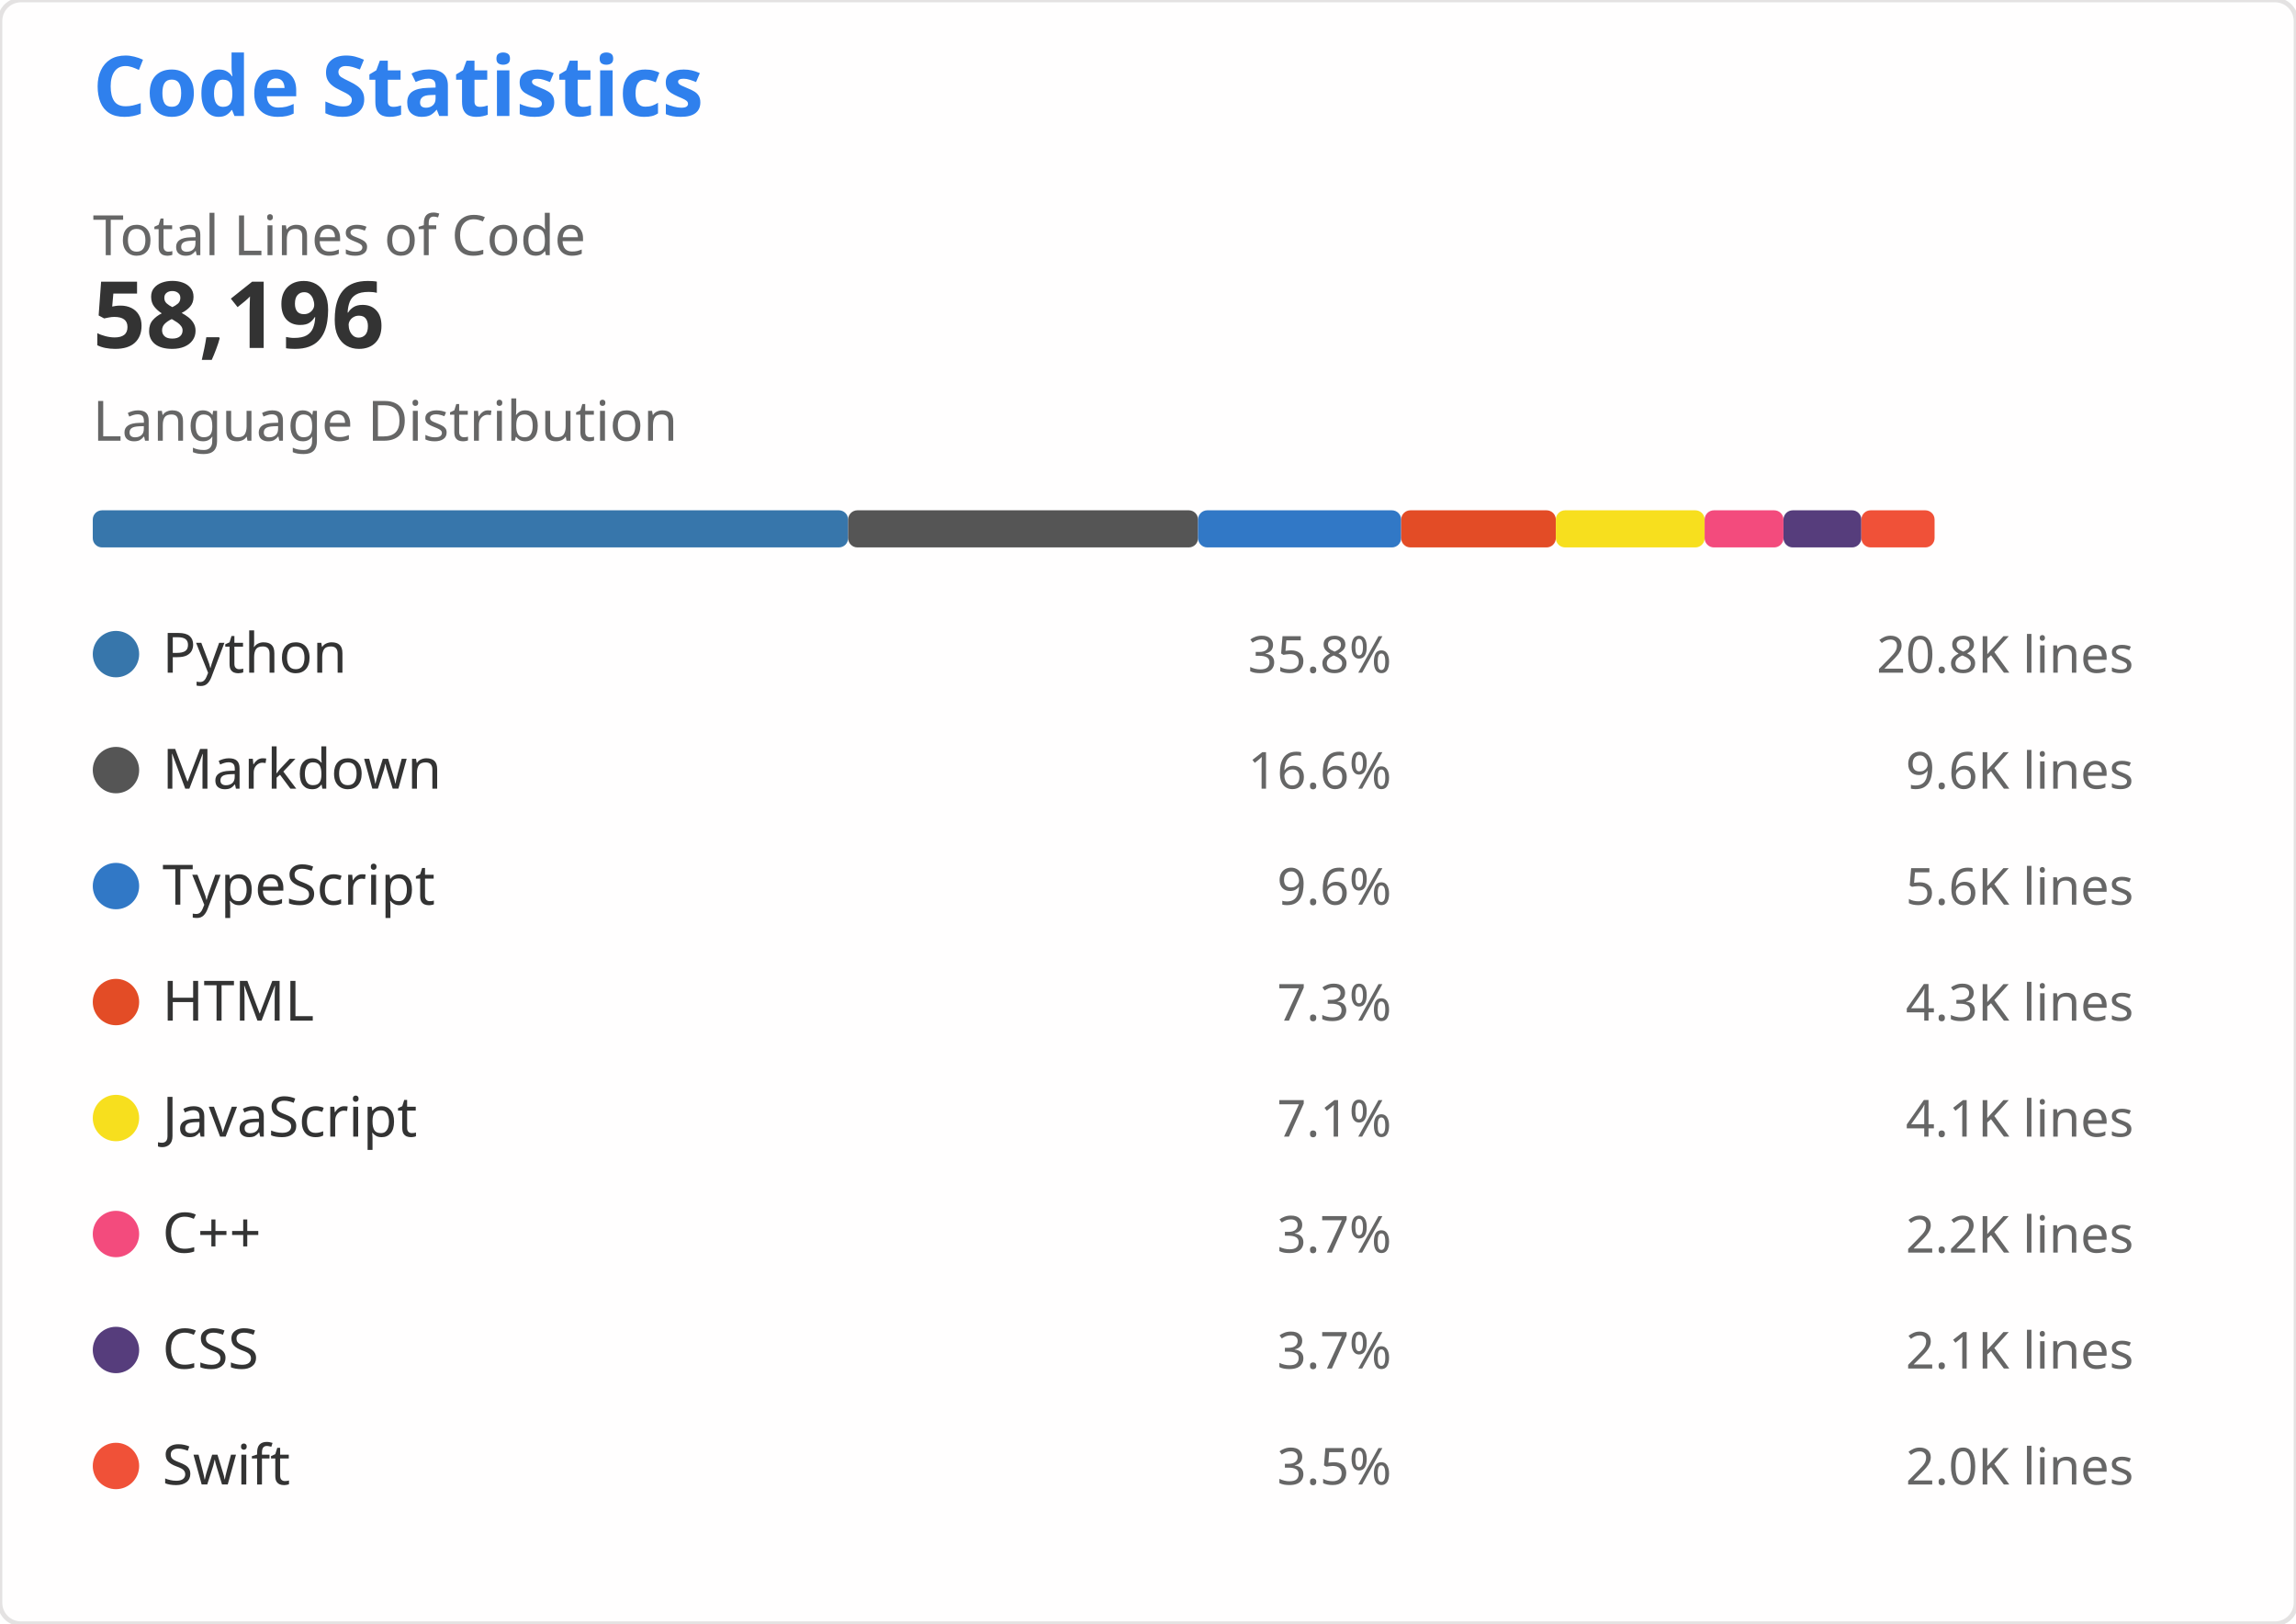
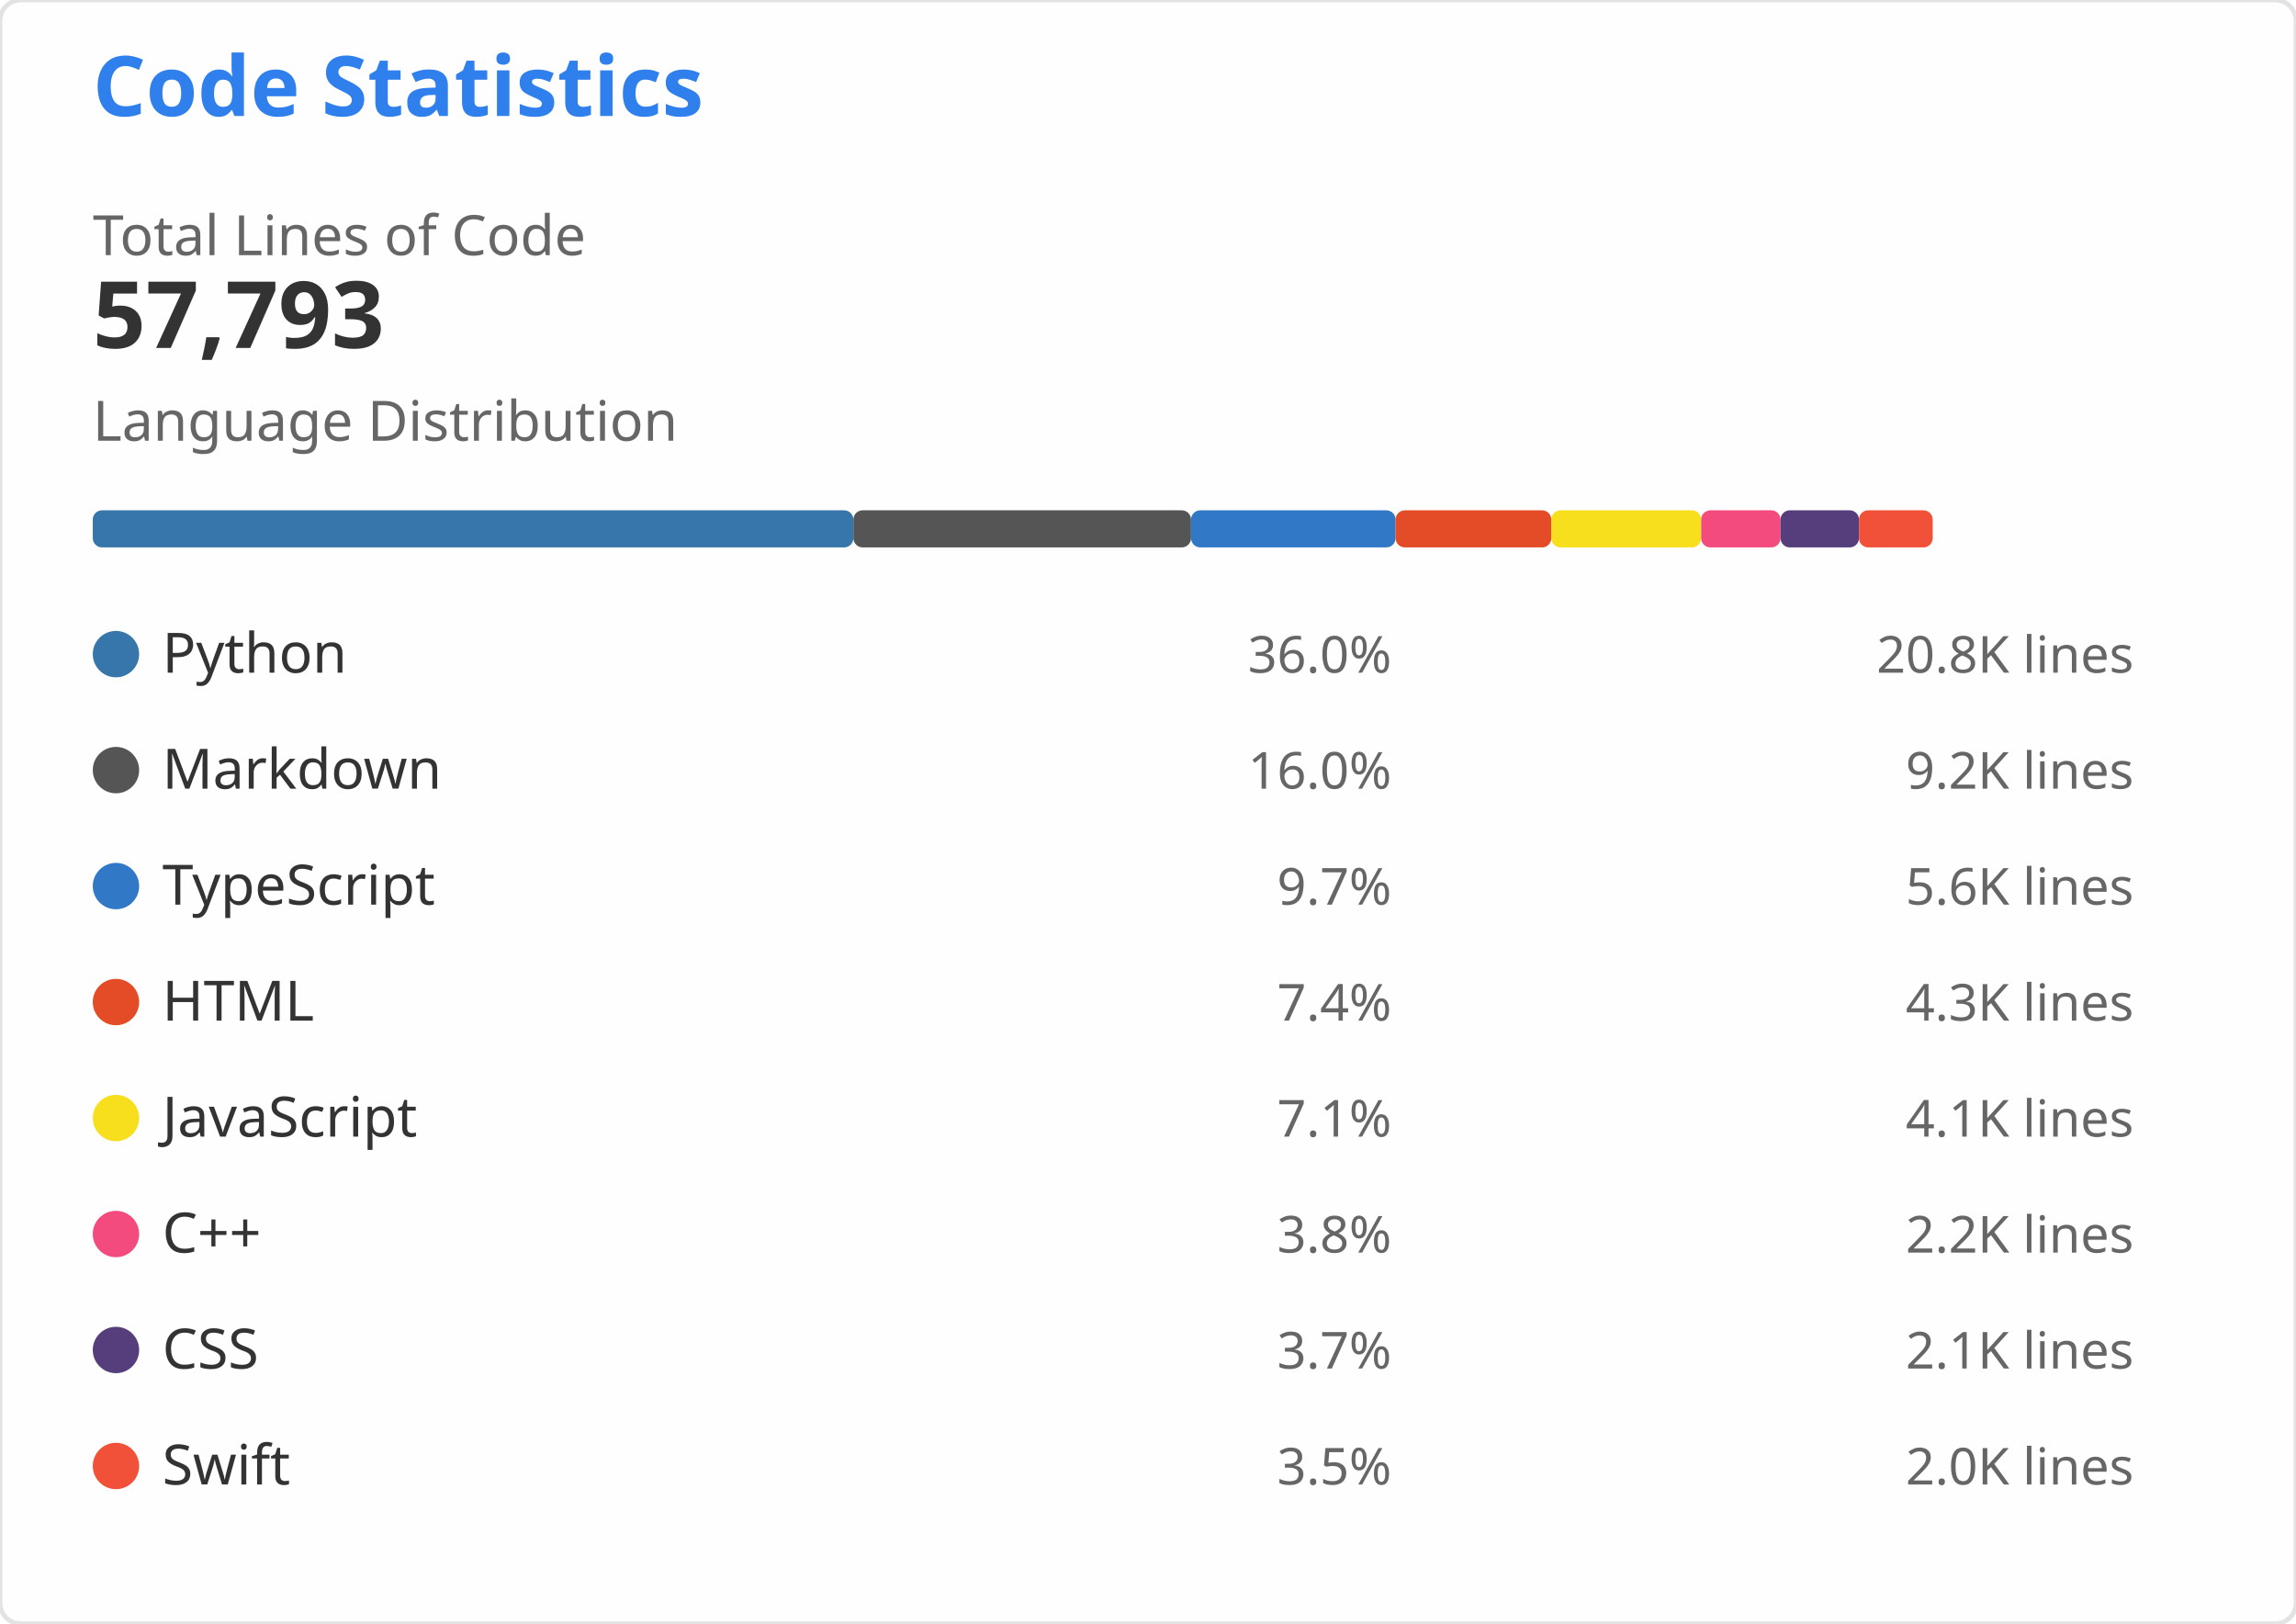
<svg xmlns="http://www.w3.org/2000/svg" width="495" height="350" viewBox="0 0 495 350" role="img" aria-labelledby="descId">
  <style>
    .header { font: 600 18px 'Segoe UI', Ubuntu, Sans-Serif; fill: #2f80ed }
    .stat-value { font: 600 20px 'Segoe UI', Ubuntu, Sans-Serif; fill: #333 }
    .stat-label { font: 400 12px 'Segoe UI', Ubuntu, Sans-Serif; fill: #666 }
    .lang-name { font: 400 12px 'Segoe UI', Ubuntu, Sans-Serif; fill: #333 }
    .lang-percent { font: 400 11px 'Segoe UI', Ubuntu, Sans-Serif; fill: #666 }
    .lang-lines { font: 400 11px 'Segoe UI', Ubuntu, monospace; fill: #666 }
  </style>
  <rect width="495" height="350" fill="#fffefe" rx="4.5" stroke="#e4e2e2" stroke-width="1" />
  <g transform="translate(20, 25)">
    <text x="0" y="0" class="header">Code Statistics</text>
    <g transform="translate(0, 30)">
      <text x="0" y="0" class="stat-label">Total Lines of Code</text>
-       <text x="0" y="20" class="stat-value">58,196</text>
+       <text x="0" y="20" class="stat-value">57,793</text>
    </g>
    <g transform="translate(0, 70)">
      <text x="0" y="0" class="stat-label">Language Distribution</text>
      <g transform="translate(0, 15)">
-         <rect x="0" y="0" width="162.85" height="8" fill="#3776AB" rx="2" />
-         <rect x="162.85" y="0" width="75.44" height="8" fill="#555555" rx="2" />
-         <rect x="238.289" y="0" width="43.791" height="8" fill="#3178C6" rx="2" />
-         <rect x="282.08" y="0" width="33.346" height="8" fill="#E34C26" rx="2" />
-         <rect x="315.426" y="0" width="32.079" height="8" fill="#F7DF1E" rx="2" />
-         <rect x="347.505" y="0" width="16.997" height="8" fill="#F34B7D" rx="2" />
-         <rect x="364.502" y="0" width="16.794" height="8" fill="#563D7C" rx="2" />
-         <rect x="381.296" y="0" width="15.785" height="8" fill="#F05138" rx="2" />
+         <rect x="0" y="0" width="163.985" height="8" fill="#3776AB" rx="2" />
+         <rect x="163.985" y="0" width="72.793" height="8" fill="#555555" rx="2" />
+         <rect x="236.778" y="0" width="44.096" height="8" fill="#3178C6" rx="2" />
+         <rect x="280.875" y="0" width="33.578" height="8" fill="#E34C26" rx="2" />
+         <rect x="314.453" y="0" width="32.303" height="8" fill="#F7DF1E" rx="2" />
+         <rect x="346.755" y="0" width="17.116" height="8" fill="#F34B7D" rx="2" />
+         <rect x="363.871" y="0" width="16.911" height="8" fill="#563D7C" rx="2" />
+         <rect x="380.782" y="0" width="15.895" height="8" fill="#F05138" rx="2" />
      </g>
    </g>
    <g transform="translate(0, 110)">
      <g transform="translate(0, 0)">
        <circle cx="5" cy="6" r="5" fill="#3776AB" />
        <text x="15" y="10" class="lang-name">Python</text>
-         <text x="280" y="10" class="lang-percent" text-anchor="end">35.8%</text>
+         <text x="280" y="10" class="lang-percent" text-anchor="end">36.0%</text>
        <text x="440" y="10" class="lang-lines" text-anchor="end">20.8K lines</text>
      </g>
      <g transform="translate(0, 25)">
        <circle cx="5" cy="6" r="5" fill="#555555" />
        <text x="15" y="10" class="lang-name">Markdown</text>
-         <text x="280" y="10" class="lang-percent" text-anchor="end">16.6%</text>
-         <text x="440" y="10" class="lang-lines" text-anchor="end">9.6K lines</text>
+         <text x="280" y="10" class="lang-percent" text-anchor="end">16.0%</text>
+         <text x="440" y="10" class="lang-lines" text-anchor="end">9.2K lines</text>
      </g>
      <g transform="translate(0, 50)">
        <circle cx="5" cy="6" r="5" fill="#3178C6" />
        <text x="15" y="10" class="lang-name">TypeScript</text>
-         <text x="280" y="10" class="lang-percent" text-anchor="end">9.6%</text>
+         <text x="280" y="10" class="lang-percent" text-anchor="end">9.7%</text>
        <text x="440" y="10" class="lang-lines" text-anchor="end">5.6K lines</text>
      </g>
      <g transform="translate(0, 75)">
        <circle cx="5" cy="6" r="5" fill="#E34C26" />
        <text x="15" y="10" class="lang-name">HTML</text>
-         <text x="280" y="10" class="lang-percent" text-anchor="end">7.3%</text>
+         <text x="280" y="10" class="lang-percent" text-anchor="end">7.4%</text>
        <text x="440" y="10" class="lang-lines" text-anchor="end">4.3K lines</text>
      </g>
      <g transform="translate(0, 100)">
        <circle cx="5" cy="6" r="5" fill="#F7DF1E" />
        <text x="15" y="10" class="lang-name">JavaScript</text>
        <text x="280" y="10" class="lang-percent" text-anchor="end">7.1%</text>
        <text x="440" y="10" class="lang-lines" text-anchor="end">4.1K lines</text>
      </g>
      <g transform="translate(0, 125)">
        <circle cx="5" cy="6" r="5" fill="#F34B7D" />
        <text x="15" y="10" class="lang-name">C++</text>
-         <text x="280" y="10" class="lang-percent" text-anchor="end">3.7%</text>
+         <text x="280" y="10" class="lang-percent" text-anchor="end">3.8%</text>
        <text x="440" y="10" class="lang-lines" text-anchor="end">2.2K lines</text>
      </g>
      <g transform="translate(0, 150)">
        <circle cx="5" cy="6" r="5" fill="#563D7C" />
        <text x="15" y="10" class="lang-name">CSS</text>
        <text x="280" y="10" class="lang-percent" text-anchor="end">3.7%</text>
        <text x="440" y="10" class="lang-lines" text-anchor="end">2.1K lines</text>
      </g>
      <g transform="translate(0, 175)">
        <circle cx="5" cy="6" r="5" fill="#F05138" />
        <text x="15" y="10" class="lang-name">Swift</text>
        <text x="280" y="10" class="lang-percent" text-anchor="end">3.5%</text>
        <text x="440" y="10" class="lang-lines" text-anchor="end">2.0K lines</text>
      </g>
    </g>
  </g>
</svg>
